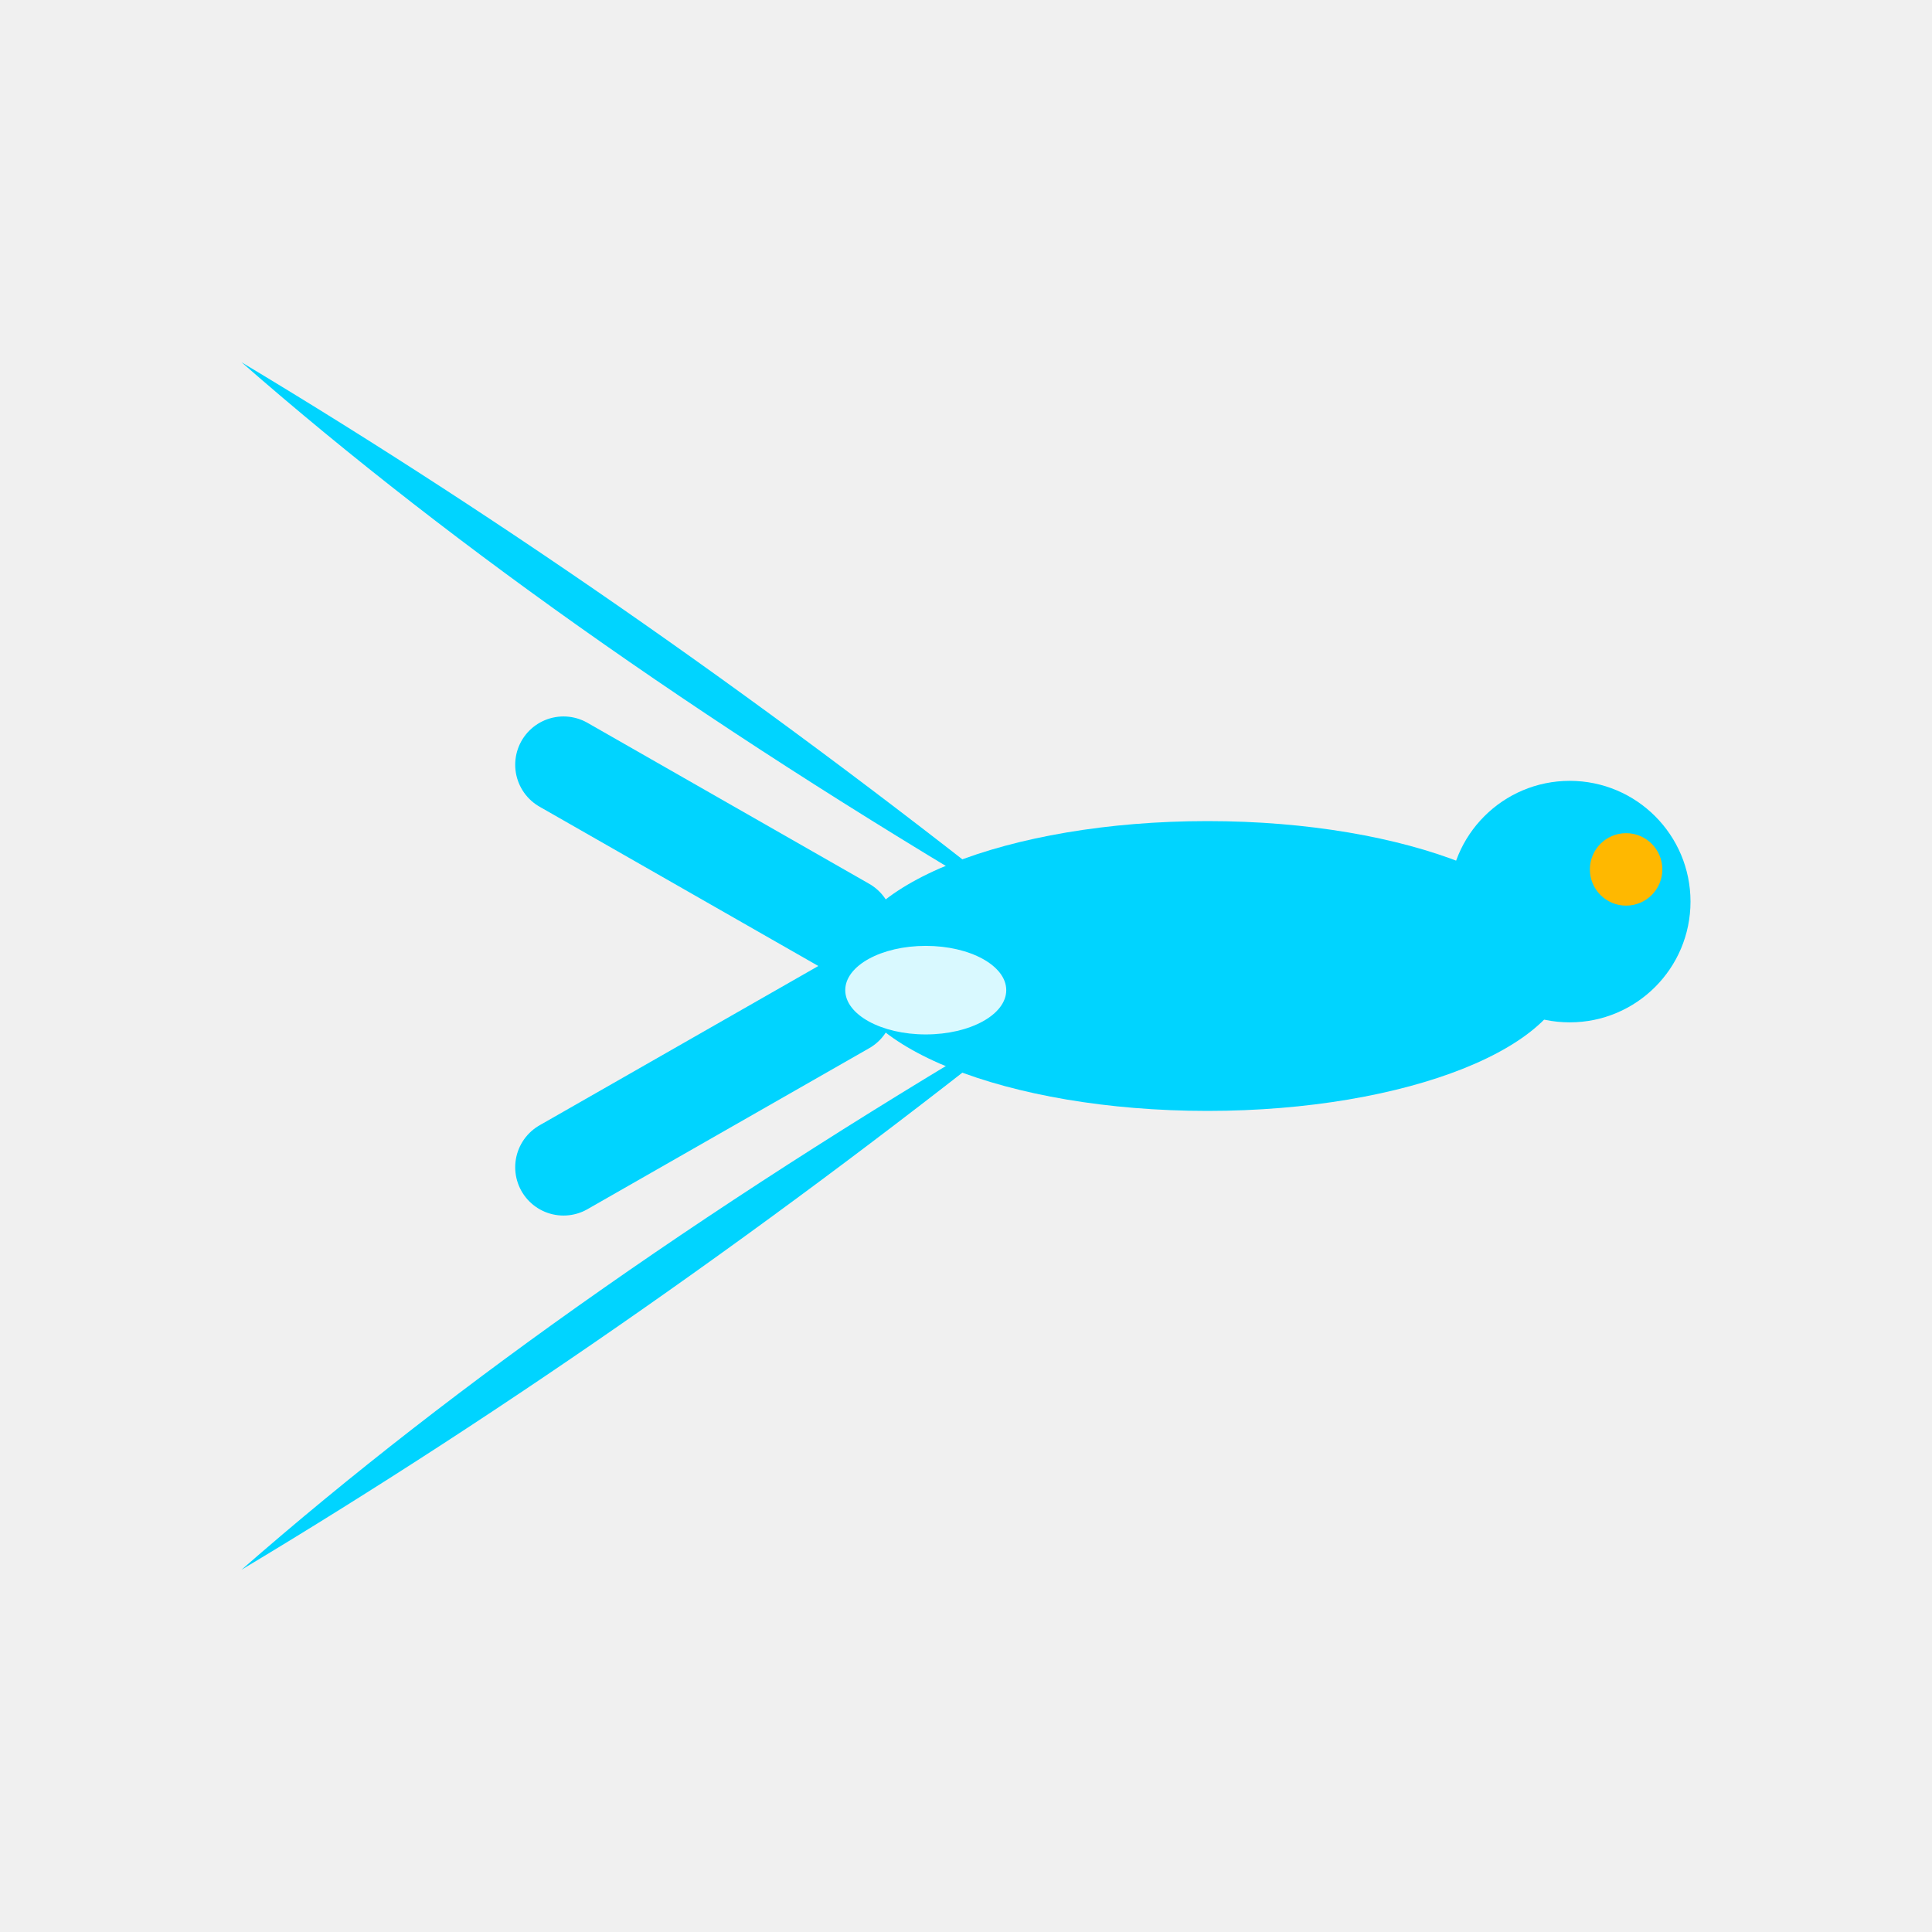
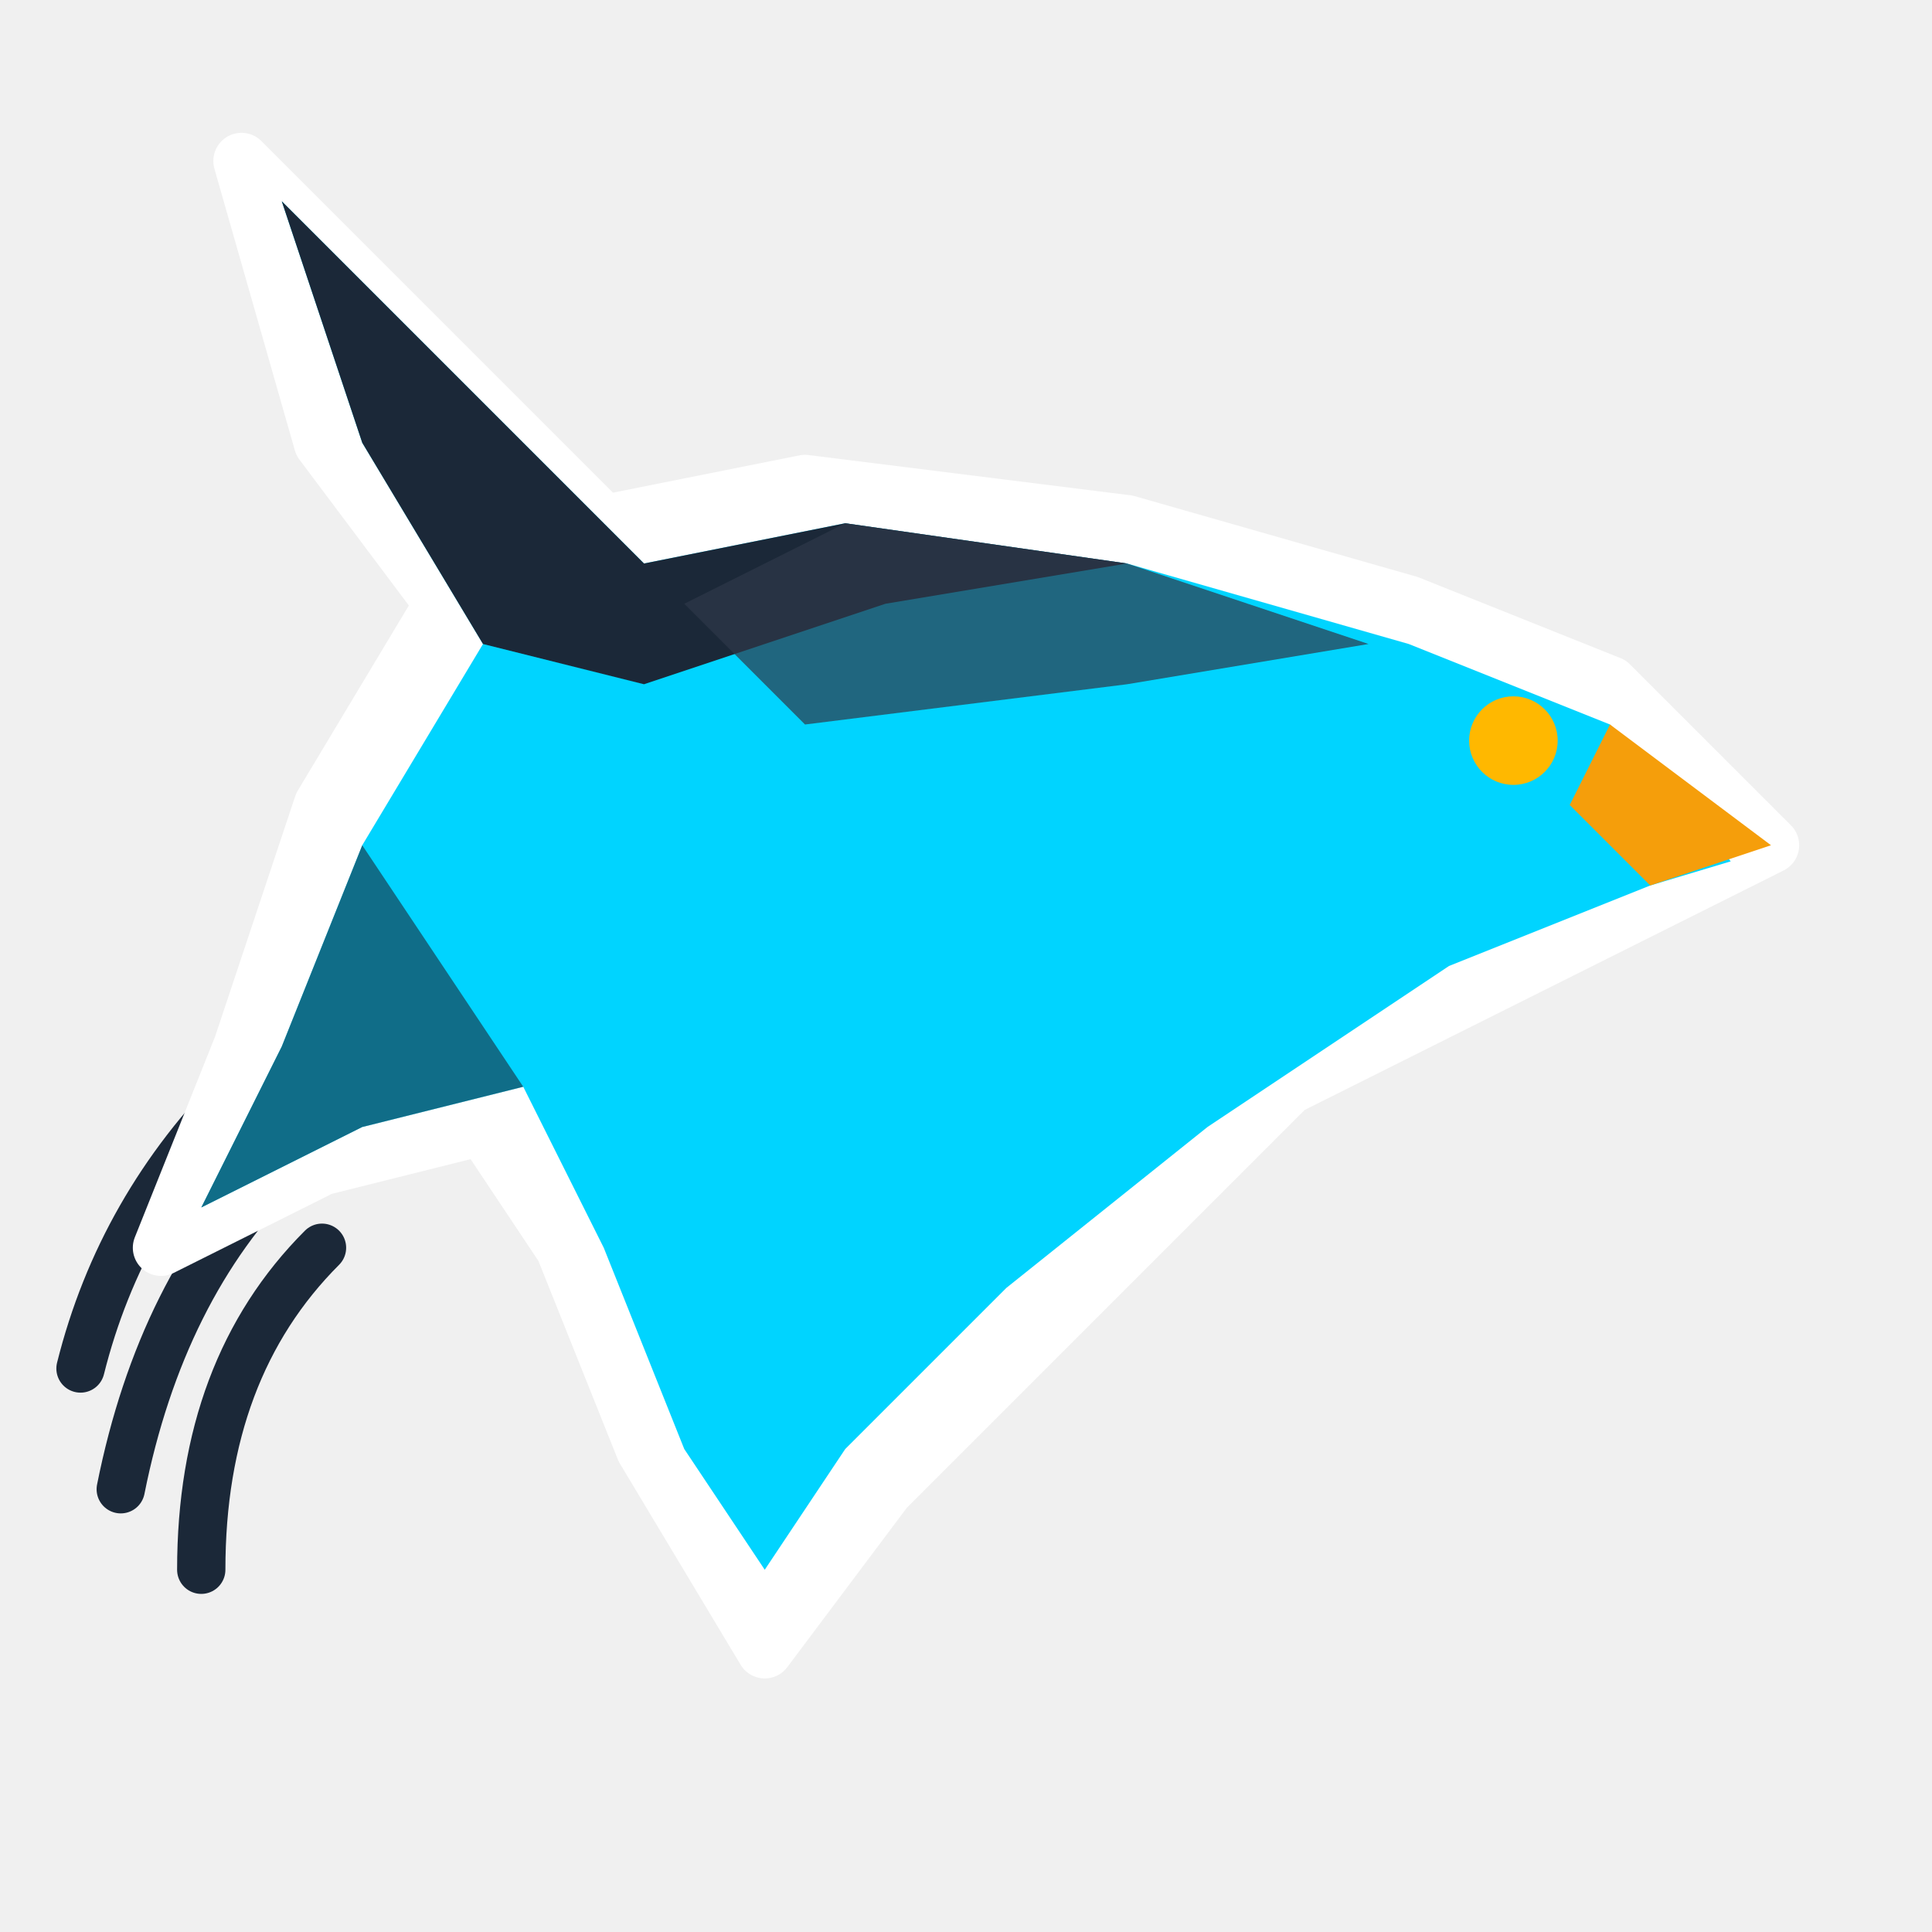
<svg viewBox="0 0 24 24" fill="none">
-   <path d="M13 11.5 Q8 7.5 3 4.5 Q7 8 13 11.5Z" fill="#00D4FF" />
-   <path d="M13 12.5 Q8 16.5 3 19.5 Q7 16 13 12.5Z" fill="#00D4FF" />
-   <ellipse cx="15" cy="12" rx="4.5" ry="1.8" fill="#00D4FF" />
-   <circle cx="19.5" cy="11.2" r="1.5" fill="#00D4FF" />
-   <path d="M10.5 11.5 L7 9.5" stroke="#00D4FF" stroke-width="1.2" stroke-linecap="round" />
-   <path d="M10.5 12.5 L7 14.5" stroke="#00D4FF" stroke-width="1.2" stroke-linecap="round" />
-   <circle cx="20.2" cy="10.8" r="0.45" fill="#FFB800" />
-   <ellipse cx="11.5" cy="12.3" rx="1" ry="0.55" fill="white" opacity="0.85" />
+   <path d="M3 13.5 Q1.5 15 1 17" stroke="#1B2838" stroke-width="0.6" stroke-linecap="round" fill="none" />
+   <path d="M3.5 14.5 Q2 16 1.5 18.5" stroke="#1B2838" stroke-width="0.6" stroke-linecap="round" fill="none" />
+   <path d="M4 15.5 Q2.5 17 2.5 19.5" stroke="#1B2838" stroke-width="0.6" stroke-linecap="round" fill="none" />
+   <path d="M22 10.5 L20 8.5 L17.5 7.5 L14 6.5 L10 6 L7.5 6.5 L5 4 L3 2 L4 5.5 L5.5 7.5 L4 10 L3 13 L2 15.5 L4 14.5 L6 14 L7 15.5 L8 18 L9.5 20.5 L11 18.5 L13.5 16 L16 13.5 L19 12 L21 11 Z" fill="white" stroke="white" stroke-width="0.7" stroke-linejoin="round" />
+   <path d="M21.5 10.7 L20 9 L17.5 8 L14 7 L10.5 6.5 L8 7 L5.5 4.5 L3.5 2.5 L4.5 5.5 L6 8 L4.5 10.5 L3.5 13 L2.5 15 L4.5 14 L6.5 13.5 L7.5 15.5 L8.5 18 L9.5 19.5 L10.5 18 L12.5 16 L15 14 L18 12 L20.5 11 Z" fill="#00D4FF" />
+   <path d="M8 7 L5.5 4.5 L3.5 2.5 L4.5 5.5 L6 8 L8 8.5 L11 7.5 L14 7 L10.5 6.5 Z" fill="#1B2838" />
+   <path d="M14 7 L10.5 6.5 L8.5 7.5 L10 9 L14 8.5 L17 8 Z" fill="#2D3748" opacity="0.7" />
+   <path d="M6.5 13.5 L4.5 10.5 L3.5 13 L2.5 15 L4.5 14 Z" fill="#1B2838" opacity="0.6" />
+   <circle cx="18.8" cy="9.2" r="0.55" fill="#FFB800" />
+   <path d="M20 9 L22 10.5 L20.5 11 L19.5 10 Z" fill="#F59E0B" />
</svg>
